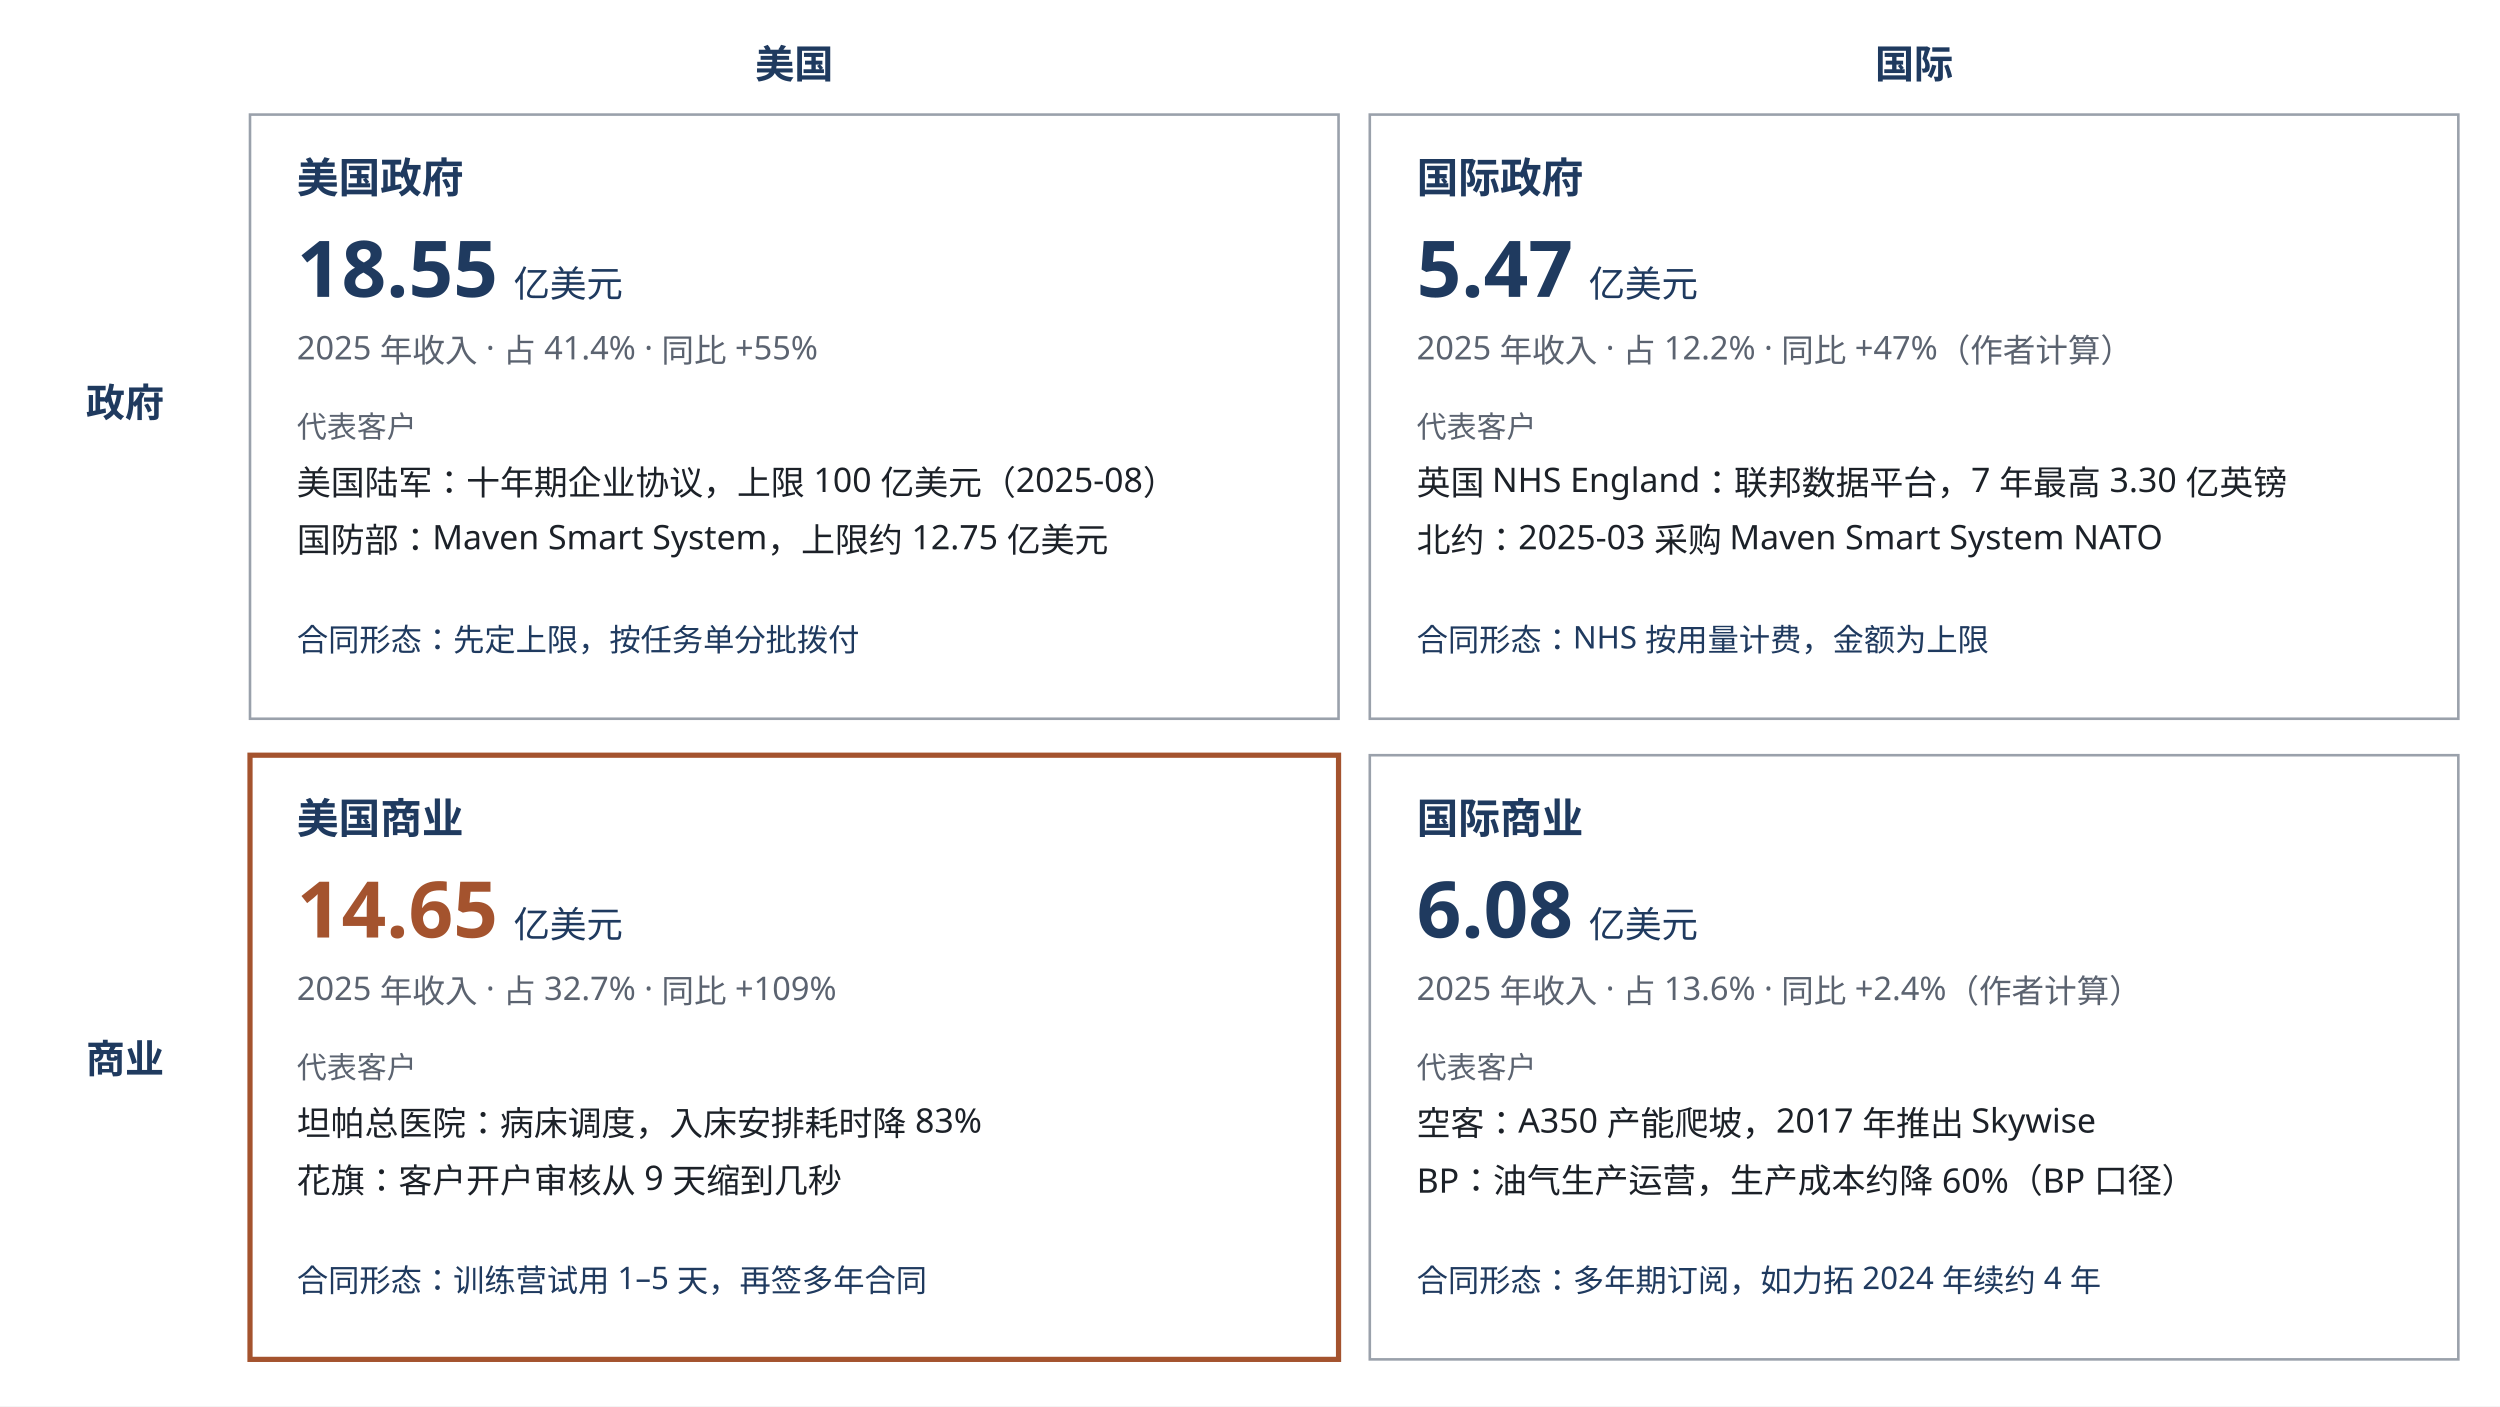
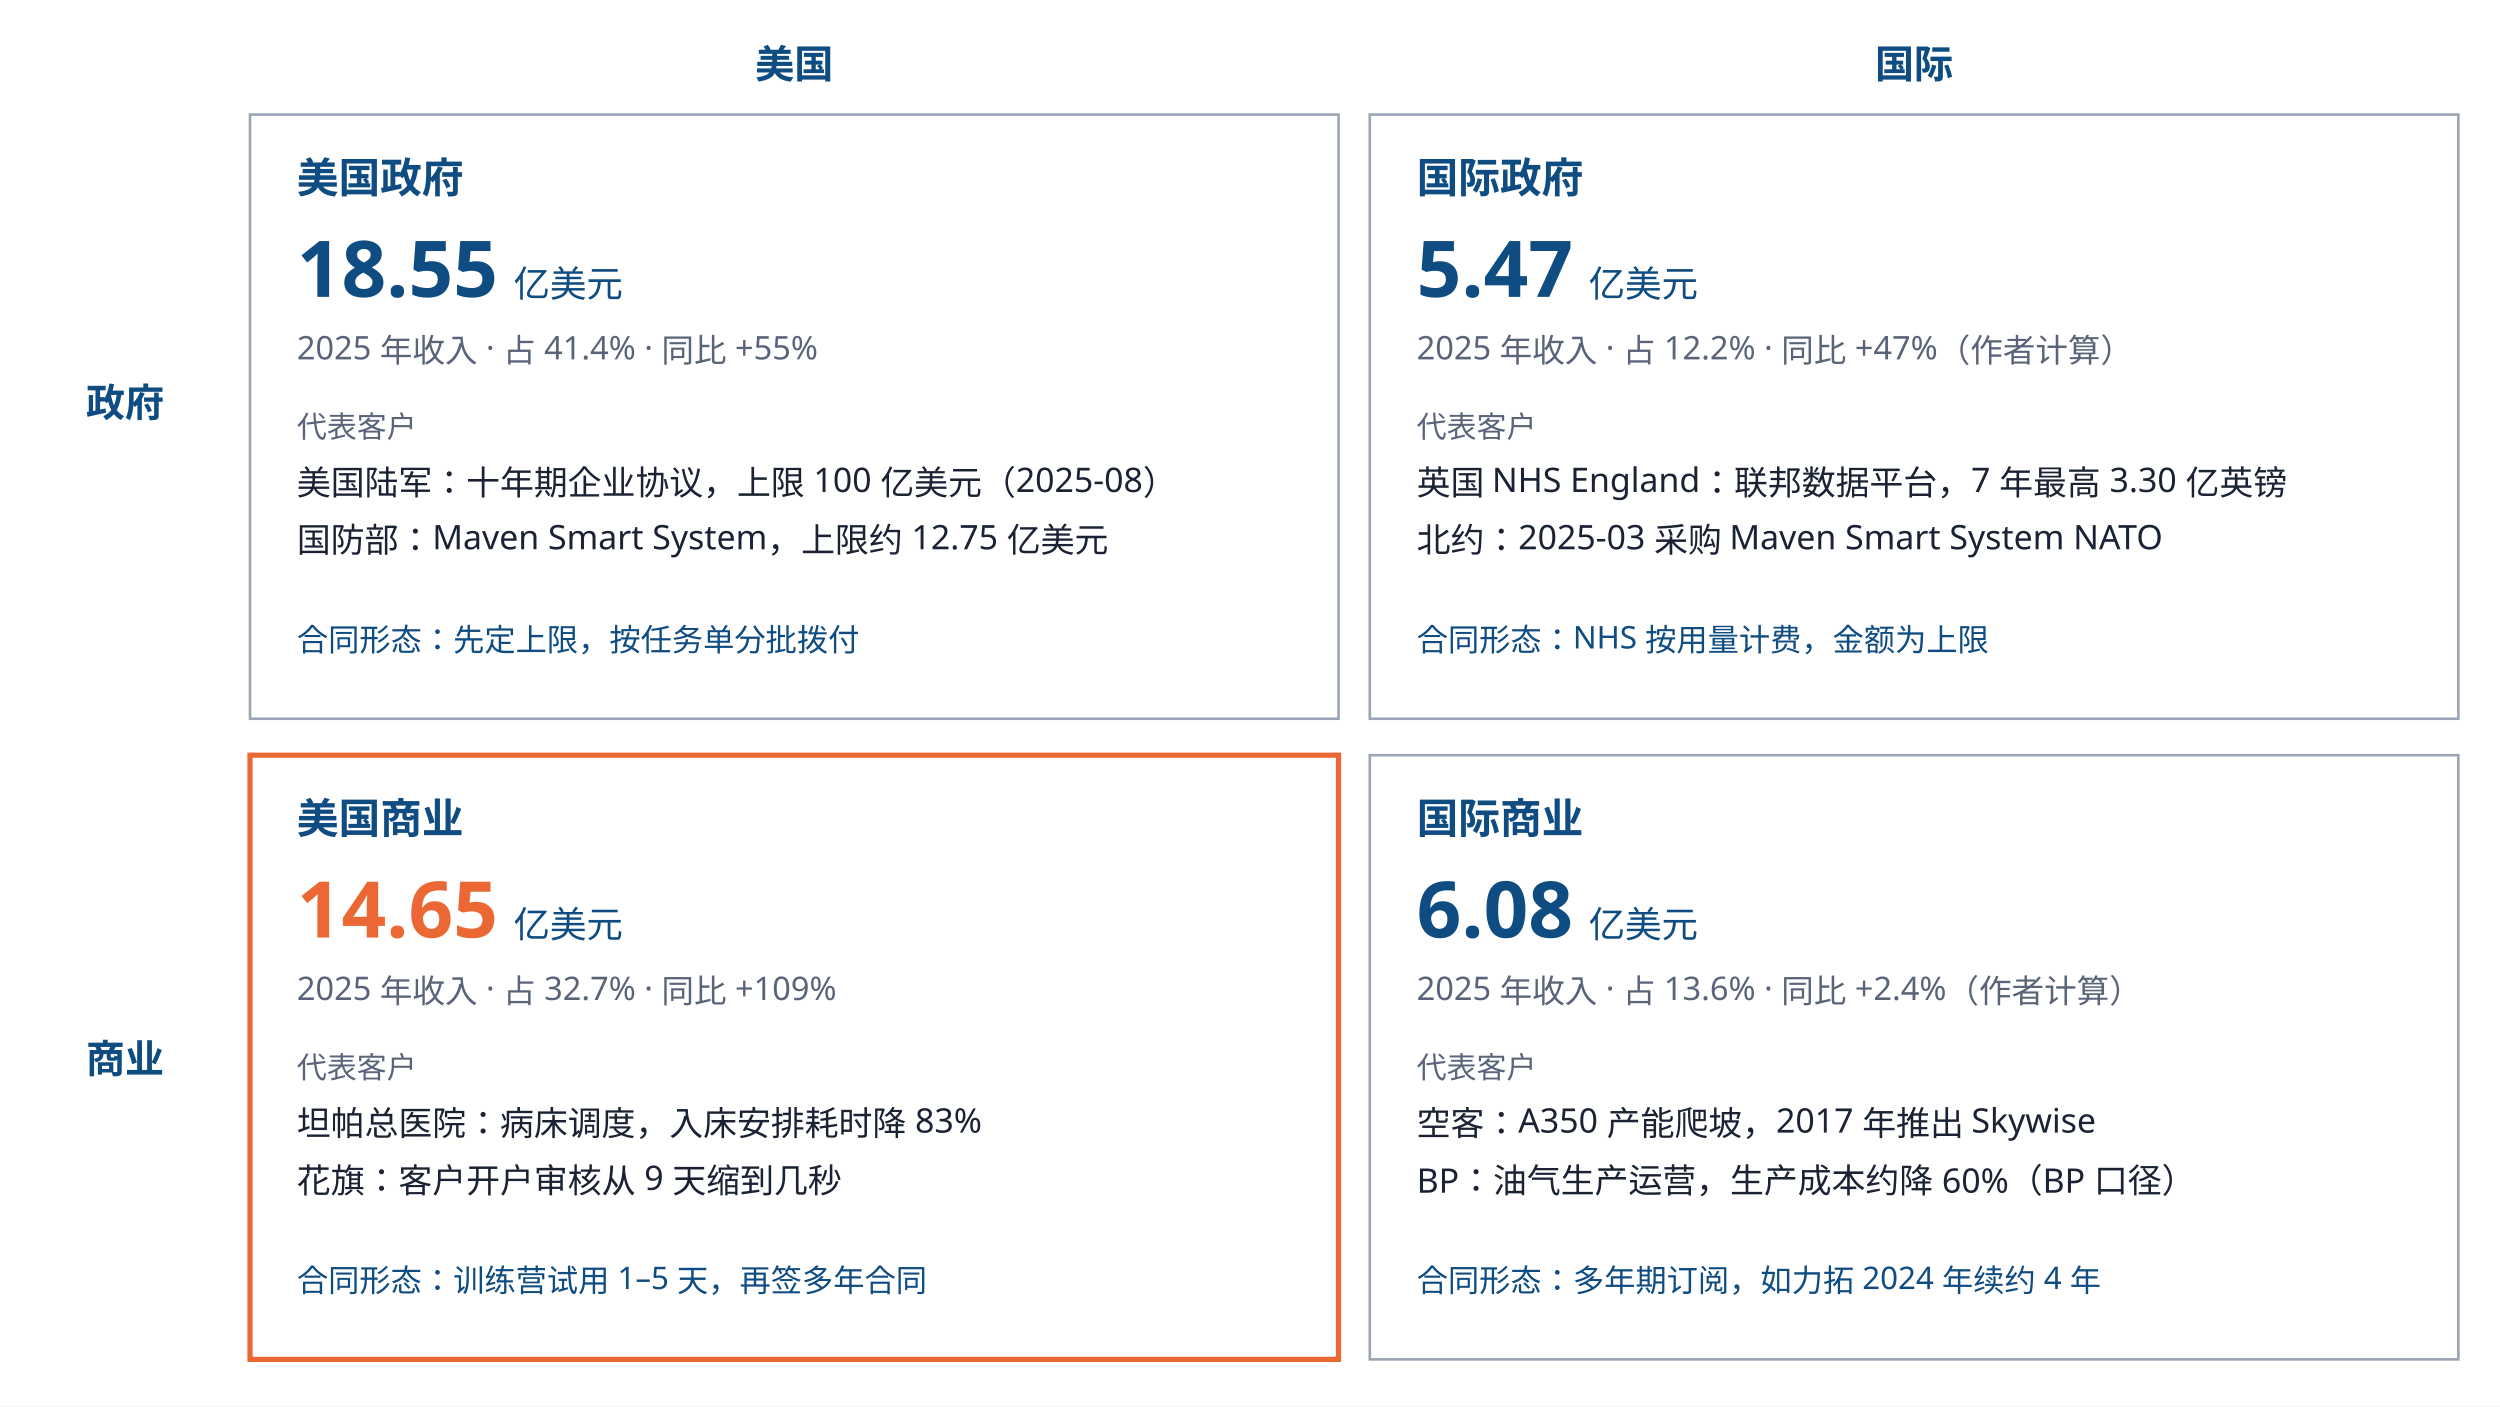
<svg xmlns="http://www.w3.org/2000/svg" viewBox="0 0 960 540" width="960" height="540" font-family="'Microsoft YaHei','PingFang SC','Segoe UI',system-ui,sans-serif">
  <rect x="0" y="0" width="960" height="540" fill="#ffffff" />
-   <g fill="#1f3a5f" font-size="15" font-weight="700" text-anchor="middle">
+   <g fill="#0f4c81" font-size="15" font-weight="700" text-anchor="middle">
    <text x="305" y="30">美国</text>
    <text x="735" y="30">国际</text>
    <text x="48" y="160">政府</text>
    <text x="48" y="412">商业</text>
  </g>
-   <rect x="96" y="44" width="418" height="232" fill="#ffffff" stroke="#9aa1ab" stroke-width="1" />
-   <text x="114" y="74" font-size="16" font-weight="700" fill="#1f3a5f">美国政府</text>
-   <text x="114" y="114" font-size="30" font-weight="700" fill="#1f3a5f">18.55<tspan font-size="14" font-weight="400" dx="6" fill="#1f3a5f">亿美元</tspan>
+   <rect x="96" y="44" width="418" height="232" fill="#ffffff" stroke="#9aa4b5" stroke-width="1" />
+   <text x="114" y="74" font-size="16" font-weight="700" fill="#0f4c81">美国政府</text>
+   <text x="114" y="114" font-size="30" font-weight="700" fill="#0f4c81">18.55<tspan font-size="14" font-weight="400" dx="6" fill="#0f4c81">亿美元</tspan>
  </text>
-   <text x="114" y="138" font-size="12.5" fill="#5b6370">2025 年收入 · 占 41.4% · 同比 +55%</text>
-   <text x="114" y="168" font-size="11.5" fill="#5b6370">代表客户</text>
-   <text x="114" y="190" font-size="13" fill="#1c2128">美国陆军：十年期企业协议，上限 100 亿美元（2025-08）</text>
-   <text x="114" y="212" font-size="13" fill="#1c2128">国防部：Maven Smart System，上限约 12.75 亿美元</text>
-   <text x="114" y="250" font-size="12" fill="#1f3a5f">合同形态：先定上限，按任务单分批拨付</text>
-   <rect x="526" y="44" width="418" height="232" fill="#ffffff" stroke="#9aa1ab" stroke-width="1" />
-   <text x="544" y="74" font-size="16" font-weight="700" fill="#1f3a5f">国际政府</text>
-   <text x="544" y="114" font-size="30" font-weight="700" fill="#1f3a5f">5.47<tspan font-size="14" font-weight="400" dx="6" fill="#1f3a5f">亿美元</tspan>
+   <text x="114" y="138" font-size="12.5" fill="#5a6478">2025 年收入 · 占 41.4% · 同比 +55%</text>
+   <text x="114" y="168" font-size="11.5" fill="#5a6478">代表客户</text>
+   <text x="114" y="190" font-size="13" fill="#1a2233">美国陆军：十年期企业协议，上限 100 亿美元（2025-08）</text>
+   <text x="114" y="212" font-size="13" fill="#1a2233">国防部：Maven Smart System，上限约 12.75 亿美元</text>
+   <text x="114" y="250" font-size="12" fill="#0f4c81">合同形态：先定上限，按任务单分批拨付</text>
+   <rect x="526" y="44" width="418" height="232" fill="#ffffff" stroke="#9aa4b5" stroke-width="1" />
+   <text x="544" y="74" font-size="16" font-weight="700" fill="#0f4c81">国际政府</text>
+   <text x="544" y="114" font-size="30" font-weight="700" fill="#0f4c81">5.47<tspan font-size="14" font-weight="400" dx="6" fill="#0f4c81">亿美元</tspan>
  </text>
-   <text x="544" y="138" font-size="12.5" fill="#5b6370">2025 年收入 · 占 12.2% · 同比 +47%（作者计算）</text>
-   <text x="544" y="168" font-size="11.5" fill="#5b6370">代表客户</text>
-   <text x="544" y="190" font-size="13" fill="#1c2128">英国 NHS England：联邦数据平台，7 年最高 3.30 亿英镑</text>
-   <text x="544" y="212" font-size="13" fill="#1c2128">北约：2025-03 采购 Maven Smart System NATO</text>
-   <text x="544" y="250" font-size="12" fill="#1f3a5f">合同形态：NHS 按用量计费，金额为上限</text>
-   <rect x="96" y="290" width="418" height="232" fill="#ffffff" stroke="#a4532e" stroke-width="2" />
-   <text x="114" y="320" font-size="16" font-weight="700" fill="#1f3a5f">美国商业</text>
-   <text x="114" y="360" font-size="30" font-weight="700" fill="#a4532e">14.65<tspan font-size="14" font-weight="400" dx="6" fill="#1f3a5f">亿美元</tspan>
+   <text x="544" y="138" font-size="12.5" fill="#5a6478">2025 年收入 · 占 12.2% · 同比 +47%（作者计算）</text>
+   <text x="544" y="168" font-size="11.5" fill="#5a6478">代表客户</text>
+   <text x="544" y="190" font-size="13" fill="#1a2233">英国 NHS England：联邦数据平台，7 年最高 3.30 亿英镑</text>
+   <text x="544" y="212" font-size="13" fill="#1a2233">北约：2025-03 采购 Maven Smart System NATO</text>
+   <text x="544" y="250" font-size="12" fill="#0f4c81">合同形态：NHS 按用量计费，金额为上限</text>
+   <rect x="96" y="290" width="418" height="232" fill="#ffffff" stroke="#eb6834" stroke-width="2" />
+   <text x="114" y="320" font-size="16" font-weight="700" fill="#0f4c81">美国商业</text>
+   <text x="114" y="360" font-size="30" font-weight="700" fill="#eb6834">14.65<tspan font-size="14" font-weight="400" dx="6" fill="#0f4c81">亿美元</tspan>
  </text>
-   <text x="114" y="384" font-size="12.5" fill="#5b6370">2025 年收入 · 占 32.7% · 同比 +109%</text>
-   <text x="114" y="414" font-size="11.5" fill="#5b6370">代表客户</text>
-   <text x="114" y="436" font-size="13" fill="#1c2128">坦帕总医院：病床调度，入床安排耗时降 83%</text>
-   <text x="114" y="458" font-size="13" fill="#1c2128">花旗：客户开户审核从 9 天缩到几秒</text>
-   <text x="114" y="496" font-size="12" fill="#1f3a5f">合同形态：训练营试用 1–5 天，再签多年合同</text>
-   <rect x="526" y="290" width="418" height="232" fill="#ffffff" stroke="#9aa1ab" stroke-width="1" />
-   <text x="544" y="320" font-size="16" font-weight="700" fill="#1f3a5f">国际商业</text>
-   <text x="544" y="360" font-size="30" font-weight="700" fill="#1f3a5f">6.08<tspan font-size="14" font-weight="400" dx="6" fill="#1f3a5f">亿美元</tspan>
+   <text x="114" y="384" font-size="12.5" fill="#5a6478">2025 年收入 · 占 32.7% · 同比 +109%</text>
+   <text x="114" y="414" font-size="11.5" fill="#5a6478">代表客户</text>
+   <text x="114" y="436" font-size="13" fill="#1a2233">坦帕总医院：病床调度，入床安排耗时降 83%</text>
+   <text x="114" y="458" font-size="13" fill="#1a2233">花旗：客户开户审核从 9 天缩到几秒</text>
+   <text x="114" y="496" font-size="12" fill="#0f4c81">合同形态：训练营试用 1–5 天，再签多年合同</text>
+   <rect x="526" y="290" width="418" height="232" fill="#ffffff" stroke="#9aa4b5" stroke-width="1" />
+   <text x="544" y="320" font-size="16" font-weight="700" fill="#0f4c81">国际商业</text>
+   <text x="544" y="360" font-size="30" font-weight="700" fill="#0f4c81">6.08<tspan font-size="14" font-weight="400" dx="6" fill="#0f4c81">亿美元</tspan>
  </text>
-   <text x="544" y="384" font-size="12.5" fill="#5b6370">2025 年收入 · 占 13.6% · 同比 +2.4%（作者计算）</text>
-   <text x="544" y="414" font-size="11.5" fill="#5b6370">代表客户</text>
-   <text x="544" y="436" font-size="13" fill="#1c2128">空客：A350 产能爬坡，2017 年推出 Skywise</text>
-   <text x="544" y="458" font-size="13" fill="#1c2128">BP：油气生产运营，生产成本约降 60%（BP 口径）</text>
-   <text x="544" y="496" font-size="12" fill="#1f3a5f">合同形态：多年期订阅，如力拓 2024 年续约 4 年</text>
+   <text x="544" y="384" font-size="12.5" fill="#5a6478">2025 年收入 · 占 13.6% · 同比 +2.4%（作者计算）</text>
+   <text x="544" y="414" font-size="11.5" fill="#5a6478">代表客户</text>
+   <text x="544" y="436" font-size="13" fill="#1a2233">空客：A350 产能爬坡，2017 年推出 Skywise</text>
+   <text x="544" y="458" font-size="13" fill="#1a2233">BP：油气生产运营，生产成本约降 60%（BP 口径）</text>
+   <text x="544" y="496" font-size="12" fill="#0f4c81">合同形态：多年期订阅，如力拓 2024 年续约 4 年</text>
</svg>
